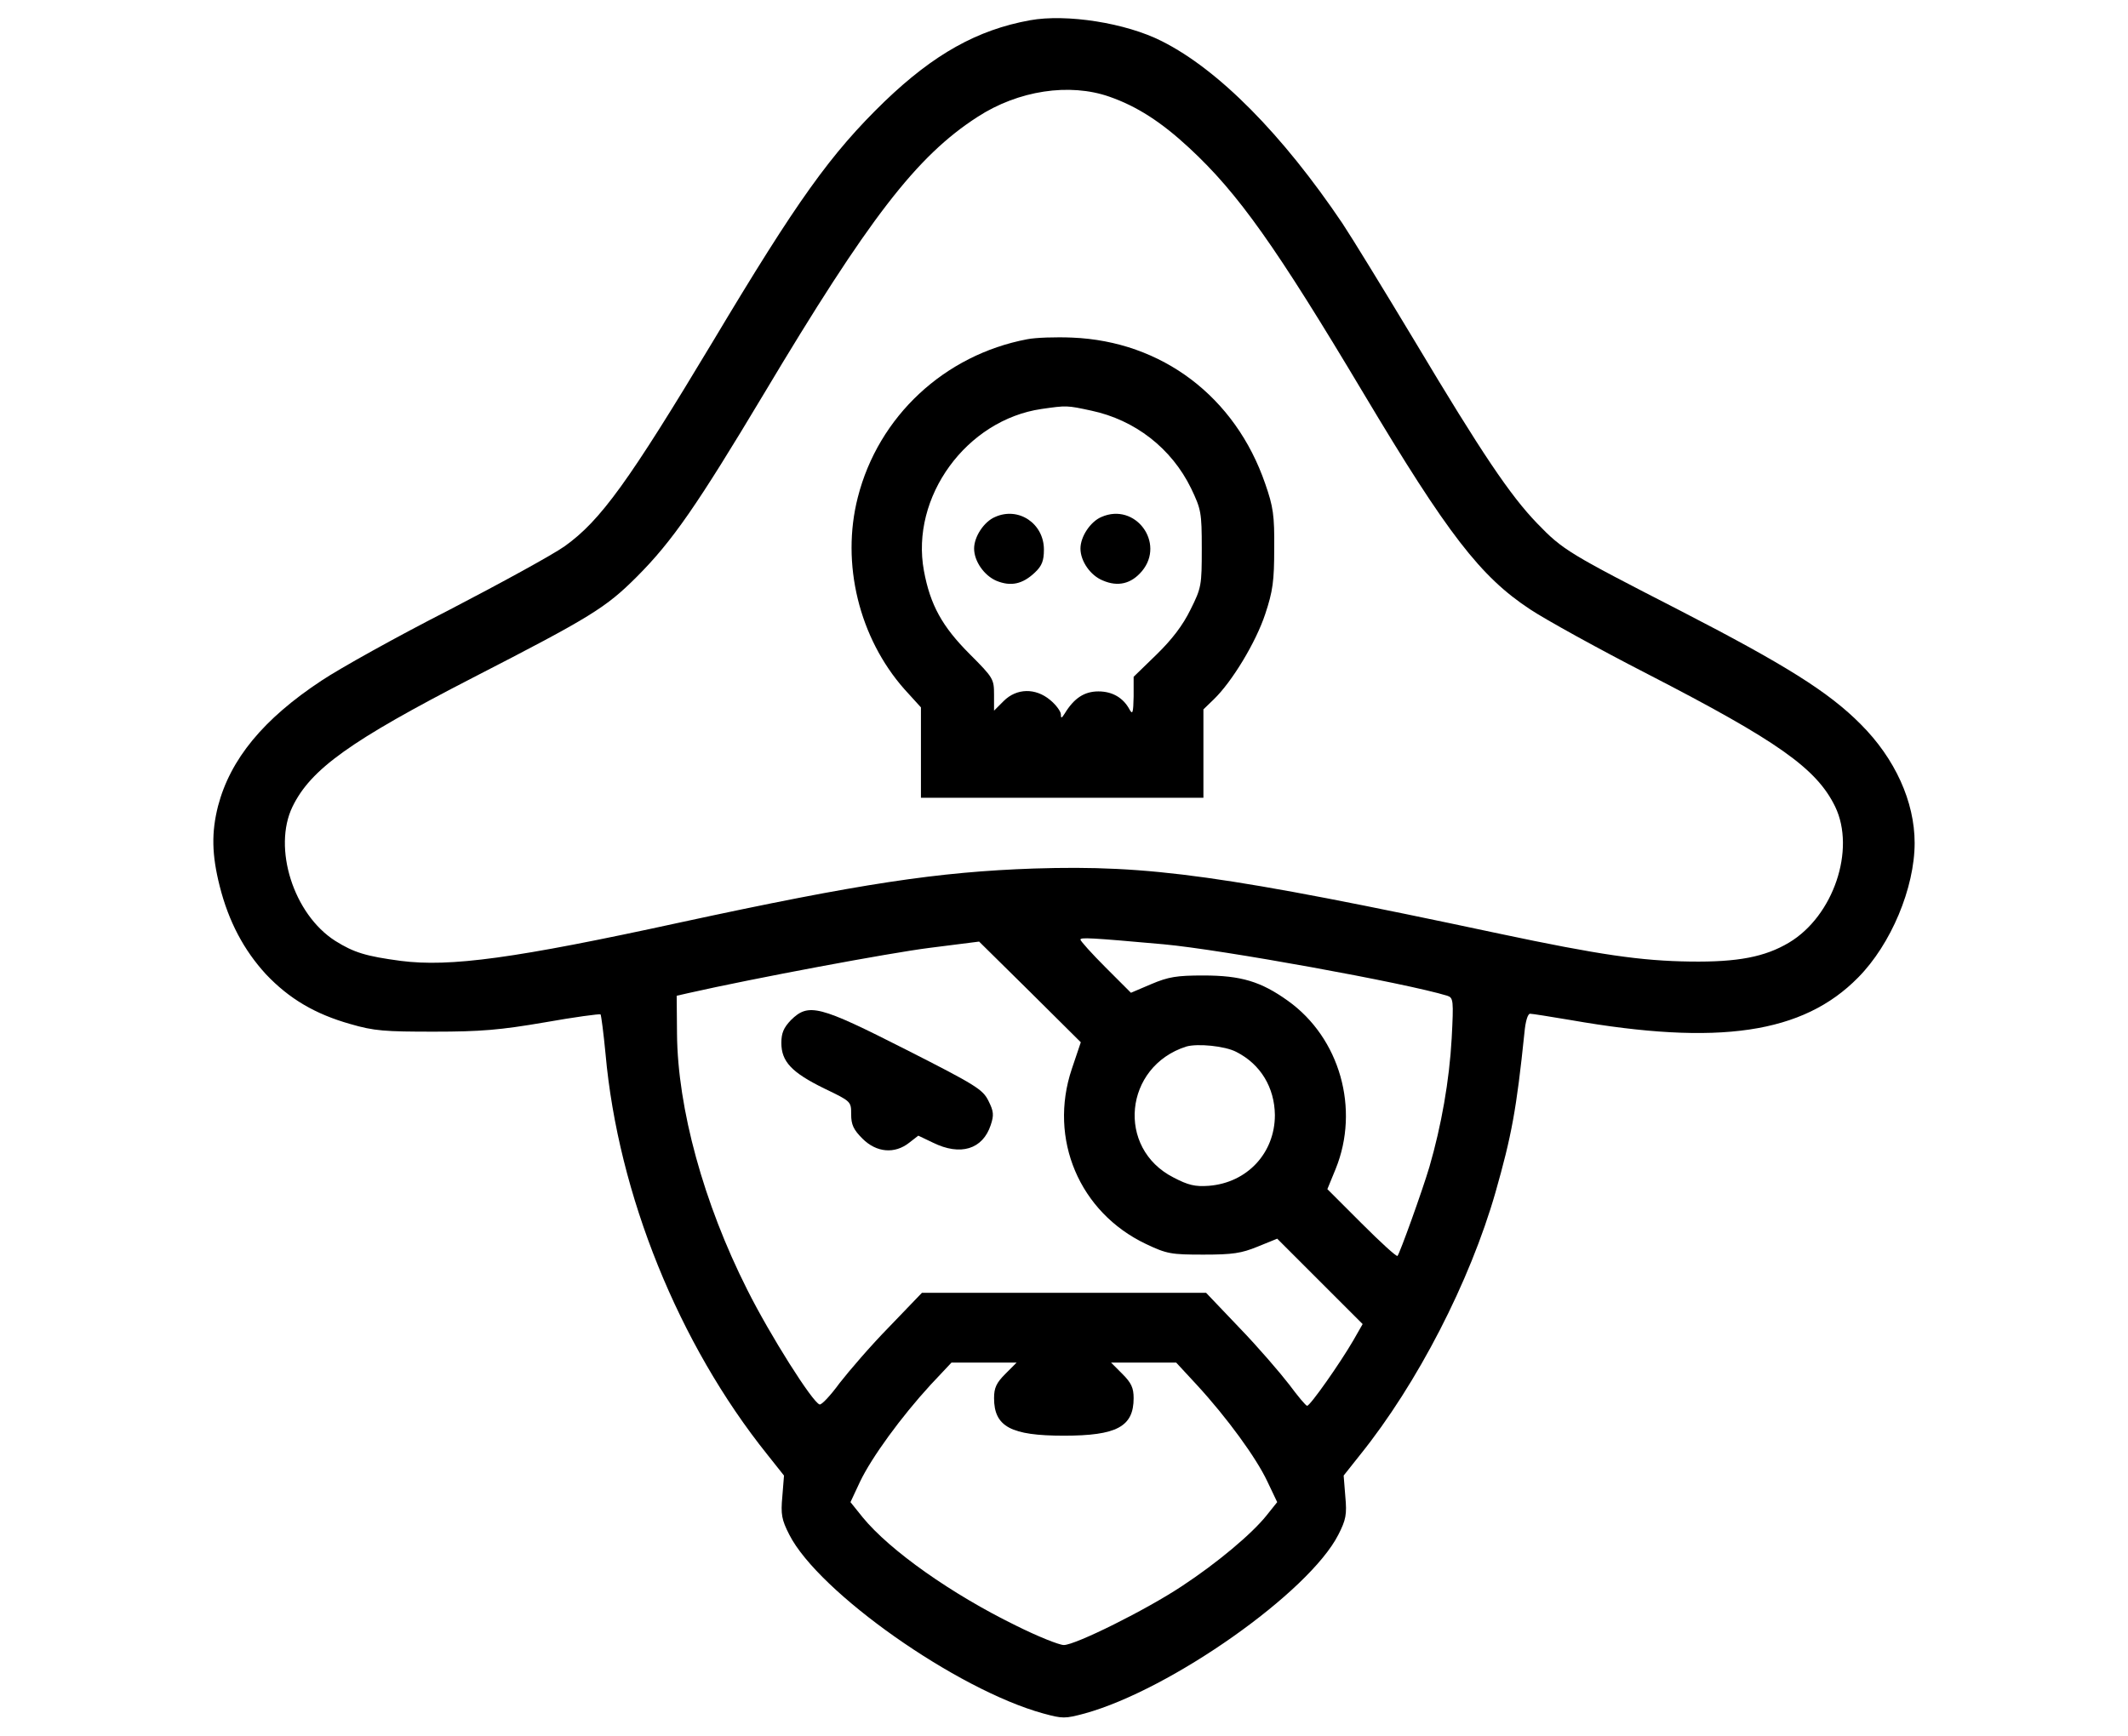
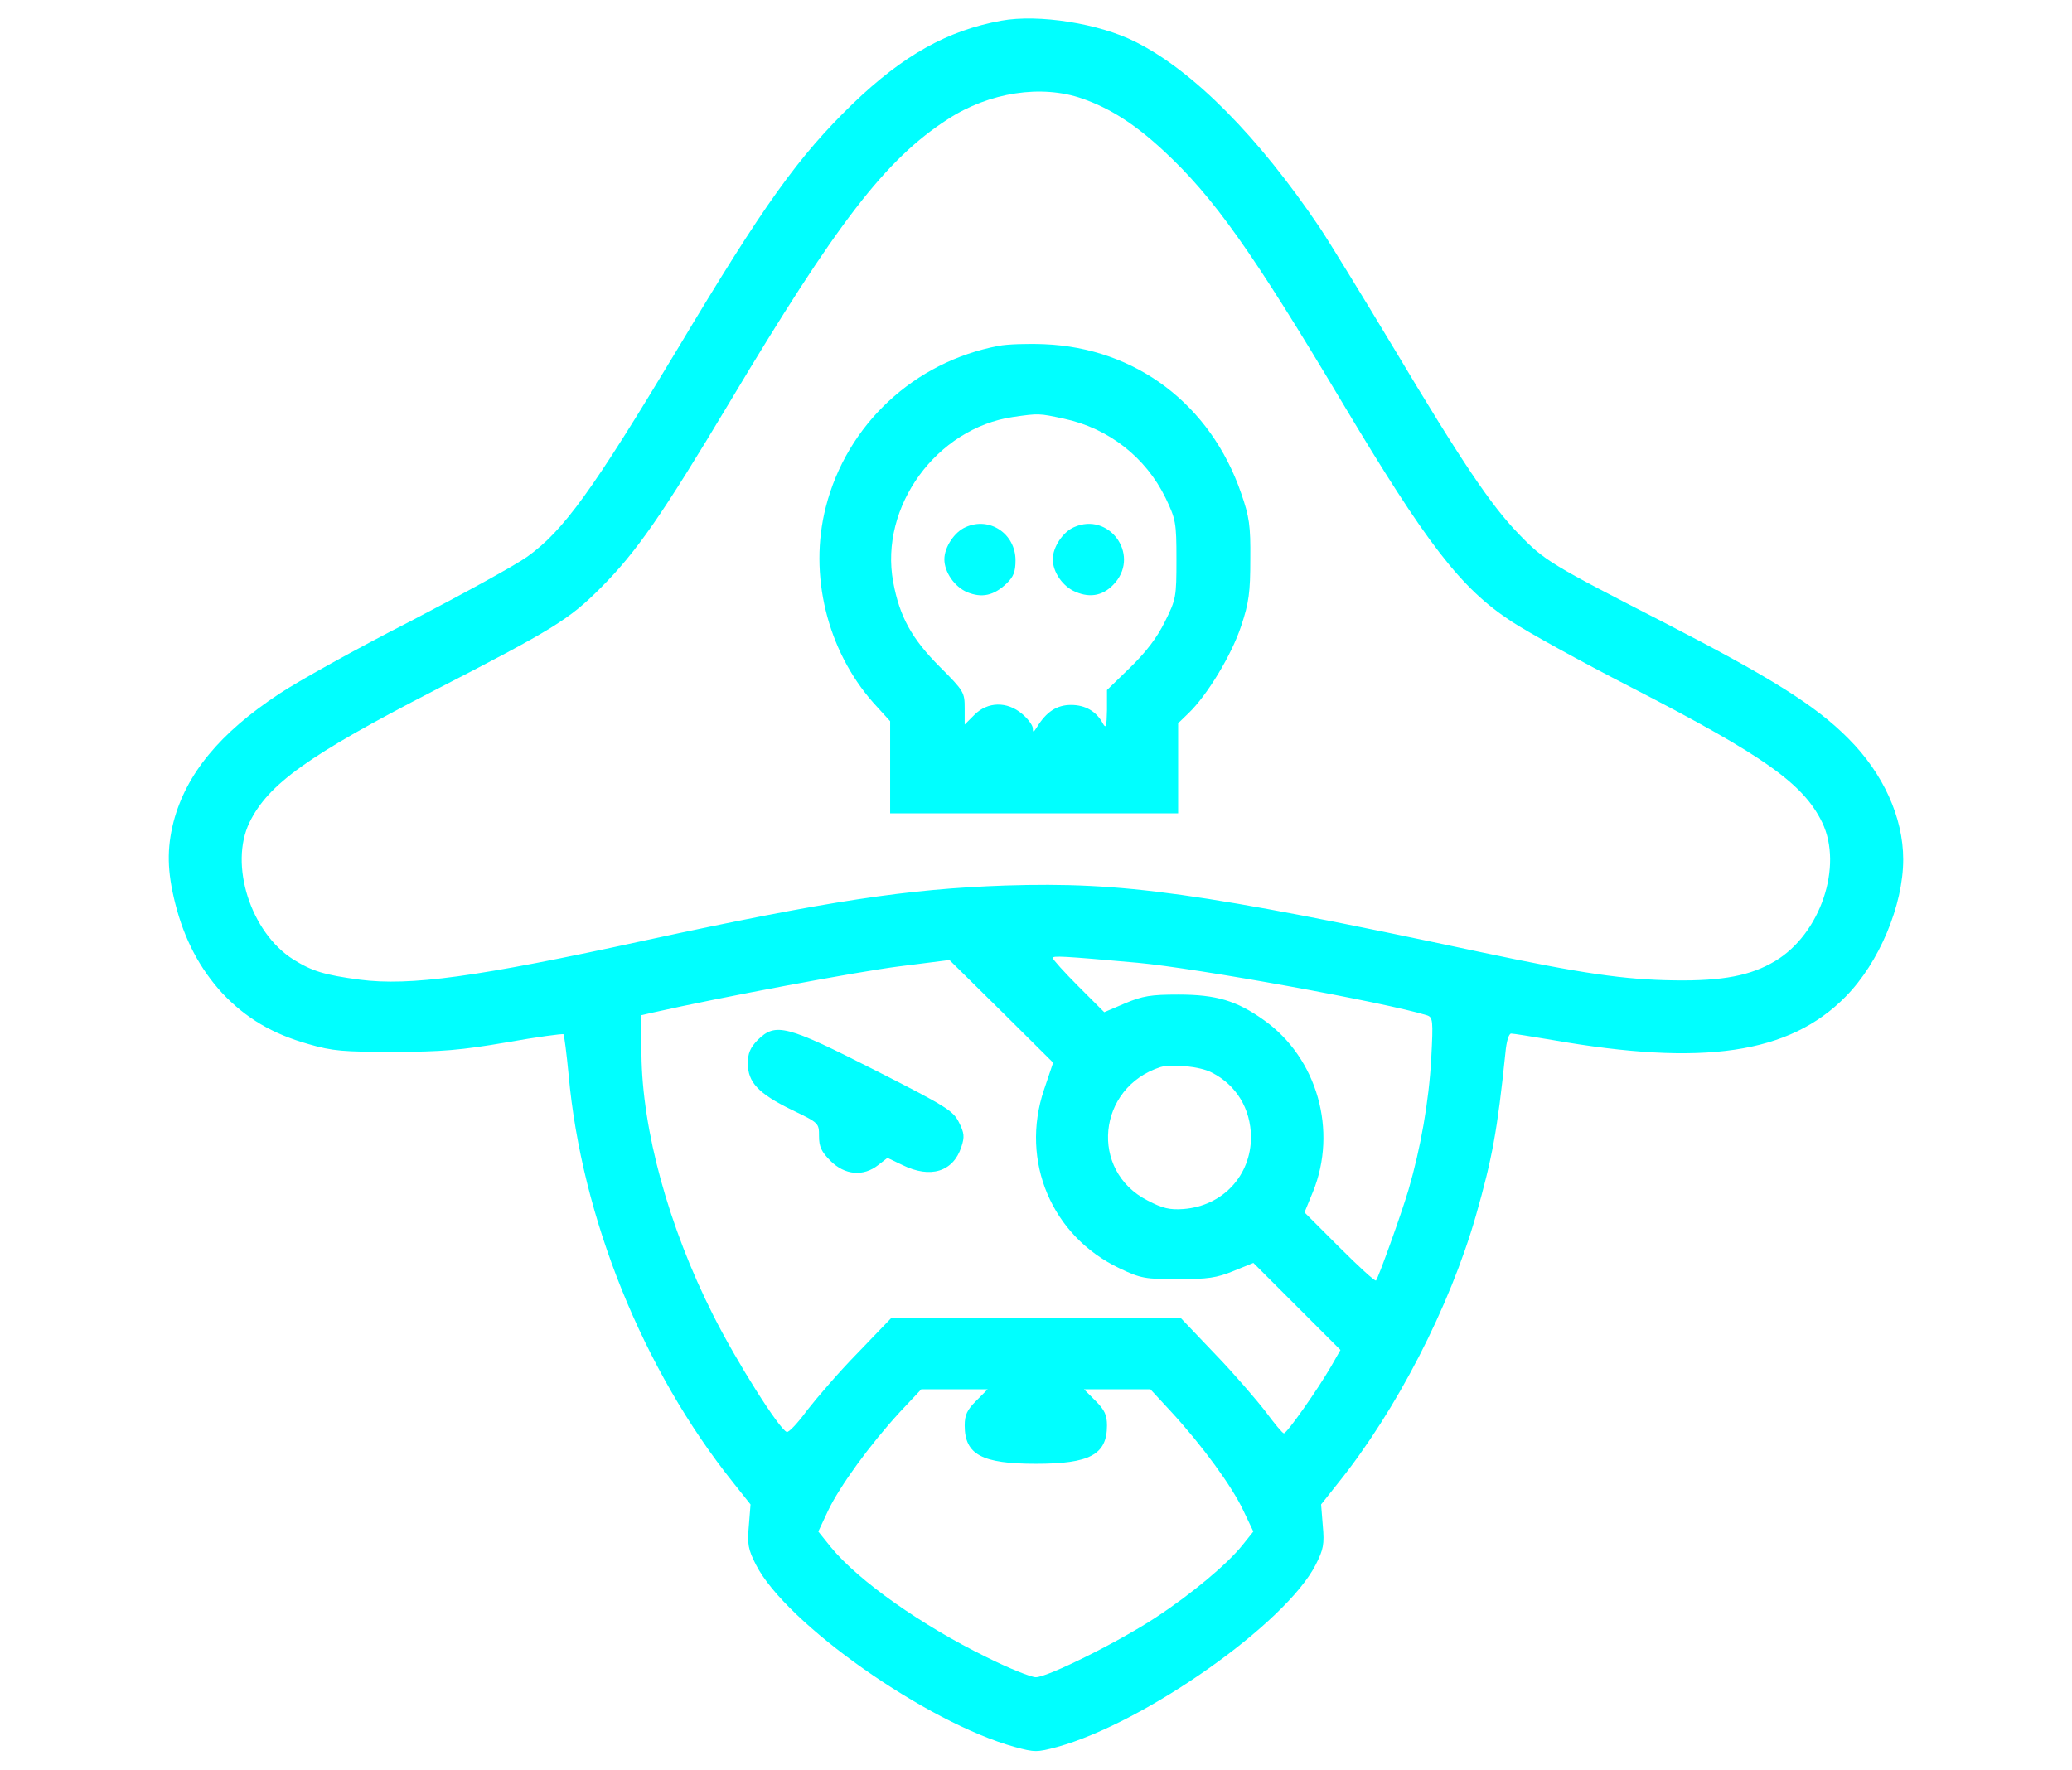
- <svg xmlns="http://www.w3.org/2000/svg" width="38" height="31" viewBox="0 0 1000 1000">
+ <svg xmlns="http://www.w3.org/2000/svg" width="48" height="41" fill="aqua" viewBox="0 0 1000 1000">
  <path d="M480.38 11.68c-30.44 5.55-55.33 19.53-83.66 46.71-31.21 30.25-50.35 57.05-98.78 138.03-48.63 80.98-64.9 103.57-85.57 118.31-6.7 4.79-36.76 21.25-66.62 36.76-30.06 15.32-62.98 33.69-73.32 40.59-33.7 22.2-52.65 45.36-59.74 72.36-3.83 15.12-3.64 27.95.96 46.14 5.17 20.48 13.97 36.95 26.61 50.73 13.4 14.17 28.33 22.97 48.63 28.72 13.78 4.02 19.91 4.4 48.24 4.4 26.8 0 38.1-.96 63.75-5.36 17.23-3.06 31.59-4.98 32.16-4.59.38.57 1.72 10.72 2.87 22.78 7.27 80.98 42.12 167.13 93.23 230.88l9.57 12.06-.96 12.06c-.96 10.34-.38 13.4 4.02 22.02 16.85 33.12 96.3 89.21 146.26 102.99 11.3 3.06 12.44 3.06 23.93 0 49.77-13.78 129.22-69.88 146.07-102.99 4.4-8.62 4.98-11.68 4.02-22.02l-.96-12.06 9.57-12.06c32.93-40.97 63.18-99.74 77.92-151.24 9.19-32.35 12.06-47.48 16.65-91.89.58-6.51 1.91-10.91 3.25-10.91s11.87 1.72 23.36 3.64c85.19 14.93 133.82 7.85 165.6-24.5 18.97-19.16 32.56-51.71 32.56-77.55 0-23.74-11.29-48.63-31.01-68.34-18.57-18.76-43.84-34.46-103.95-65.47-64.13-32.93-67.58-34.84-82.51-50.35-15.51-16.08-31.78-40.2-70.45-104.91-17.61-29.29-36.37-59.92-41.73-67.96-34.46-51.12-71.21-88.45-103.95-104.91-20.69-10.54-54.96-15.9-76.02-12.07zm45.76 44.03c15.89 5.55 29.86 14.55 45.95 29.48 28.33 26.23 49.97 56.86 100.7 141.86 48.24 80.79 67.2 105.29 95.72 124.05 8.62 5.74 39.05 22.59 67.77 37.33 75.04 38.67 97.25 54.37 107.96 76.39 11.87 24.7-.96 62.98-26.61 78.3-13.78 8.23-29.48 11.29-56.86 10.91-28.33-.38-52.26-3.83-110.08-16.08-158.31-33.7-201.39-39.63-268.01-37.52-55.33 1.92-99.93 8.62-203.5 31.01-95.72 20.87-132.86 25.84-161.19 22.21-20.1-2.68-26.99-4.79-37.71-11.49-24.12-15.32-36.18-53.6-24.7-77.34 10.53-21.63 33.12-37.91 104.14-74.47 67.77-34.84 76.39-40.2 94.19-58.01 20.48-20.49 34.84-41.35 73.13-105.29 60.49-101.27 88.06-137.07 123.1-159.66 23.54-15.32 53.03-19.72 76-11.68zm31.2 488.37c33.5 3.06 139.94 22.4 163.49 29.67 3.45 1.15 3.64 2.68 2.49 24.5-1.34 24.32-5.94 50.35-12.83 74.09-4.21 14.17-17.04 49.77-18.38 51.3-.58.58-9.77-7.85-20.68-18.76l-19.72-19.72 4.79-11.68c13.97-34.46 2.49-75.43-27.57-96.87-15.51-11.1-26.99-14.55-48.63-14.55-15.32 0-20.1.76-30.06 4.98l-11.68 4.98-14.55-14.55c-8.04-8.04-14.55-15.32-14.55-16.08.02-1.34 5.19-1.14 47.88 2.69zm-52.83 71.79c-13.59 40.39 4.4 82.7 42.69 100.89 12.06 5.74 14.55 6.13 33.12 6.13 16.85 0 21.83-.76 31.21-4.59l11.29-4.59 24.7 24.7 24.51 24.5-5.36 9.38C659.01 785.5 641.78 810 640.06 810c-.77 0-5.36-5.55-10.34-12.25-5.17-6.7-17.8-21.44-28.52-32.54l-19.35-20.31H418.16l-18.95 19.72c-10.53 10.72-23.16 25.46-28.52 32.35-5.17 7.08-10.34 12.63-11.49 12.25-4.02-1.15-28.52-39.82-41.73-66.24-25.08-49.77-40.01-104.34-40.39-147.22l-.19-22.02 6.7-1.53c38.1-8.62 116.01-23.16 138.79-26.04l28.72-3.64 29.29 28.91 29.29 29.1-5.17 15.33zm94.76-9.77c13.97 7.08 22.02 20.49 22.21 36.37 0 21.82-15.89 39.05-38.1 40.78-7.85.58-11.87-.38-20.29-4.79-33.12-16.85-28.52-63.94 7.27-75.43 6.51-1.91 22.4-.37 28.91 3.07zM466.22 791.61c-5.17 5.17-6.51 8.04-6.51 13.98 0 16.46 9.76 21.63 40.2 21.63 30.44 0 40.2-5.17 40.2-21.63 0-5.94-1.34-8.81-6.51-13.98l-6.5-6.51h37.52l11.87 12.83c17.61 19.14 34.27 42.12 40.58 55.52l5.74 12.06-6.13 7.66c-8.42 10.53-28.14 27.18-48.82 40.78-20.48 13.59-61.26 33.89-67.96 33.89-2.68 0-15.12-4.98-27.76-11.3-36.76-17.99-72.36-43.07-88.06-62.22l-7.08-8.81 5.55-11.87c6.7-13.97 23.55-37.14 40.58-55.71l12.06-12.83h37.52l-6.49 6.51z" />
  <path d="M478.85 195.46c-47.67 9-85.77 44.41-97.63 91.13-9.76 38.1.77 80.98 26.8 110.46l9.57 10.53v52.07h162.72v-50.92l5.94-5.74c10.53-10.15 24.31-32.93 29.67-49.2 4.4-13.21 5.17-19.14 5.17-37.71.19-19.14-.57-24.12-5.17-37.33-17.23-50.16-59.54-82.13-111.23-84.23-9.37-.4-21.05-.02-25.84.94zm36.95 41.16c25.08 5.36 46.14 21.63 57.43 44.8 5.74 12.06 6.13 13.78 6.13 34.65 0 21.25-.19 22.59-6.51 35.22-4.4 9-10.53 17.04-19.53 25.84l-13.21 12.83v11.29c-.19 9.38-.57 10.72-2.3 7.66-3.64-6.89-9.95-10.53-17.99-10.53s-13.97 3.83-19.34 12.63c-1.91 3.06-2.3 3.06-2.3.38-.19-1.72-2.87-5.36-6.13-8.04-8.42-7.08-19.34-6.89-26.8.57l-5.55 5.55v-9.19c0-9-.38-9.76-13.97-23.36-15.89-15.89-22.78-28.33-26.42-48.05-7.85-42.5 24.5-86.92 67.77-93.23 14.55-2.08 14.55-2.08 28.72.98z" />
  <path d="M460.28 297.88c-6.32 2.68-12.06 11.29-12.06 18.19 0 7.27 5.74 15.51 12.83 18.57 8.42 3.45 15.12 1.92 22.21-4.79 4.02-3.83 5.17-6.7 5.17-13.21 0-14.93-14.55-24.88-28.15-18.76zM521.54 297.88c-6.32 2.68-12.06 11.29-12.06 18.19 0 7.27 5.74 15.51 12.83 18.38 8.8 3.83 16.46 1.92 22.59-5.36 13.59-16.28-3.83-39.82-23.36-31.21zM342.74 587.72c-4.21 4.4-5.55 7.47-5.55 13.21 0 10.72 5.93 17.04 24.7 26.23 15.51 7.47 15.51 7.47 15.51 14.93 0 5.93 1.34 8.81 6.51 13.98 8.04 8.04 18.57 9 26.99 2.3l5.17-4.02 8.42 4.02c15.89 7.85 28.72 3.83 33.31-10.15 1.91-5.74 1.72-7.85-1.34-13.97-3.25-6.51-7.08-9-47.48-29.48-50.16-25.47-56.09-27-66.24-17.05z" />
</svg>
